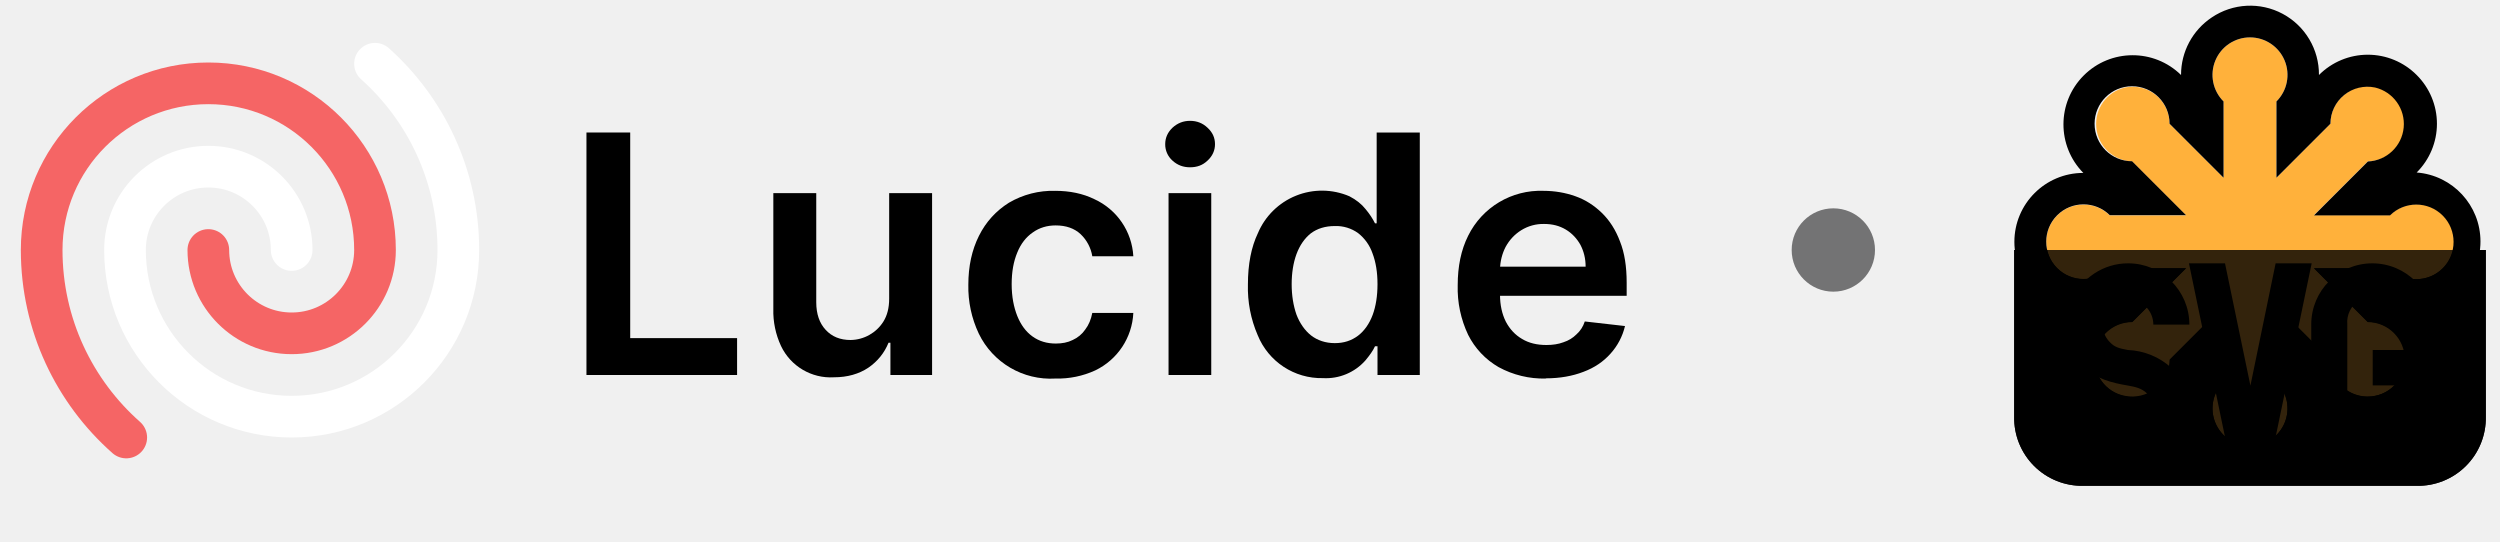
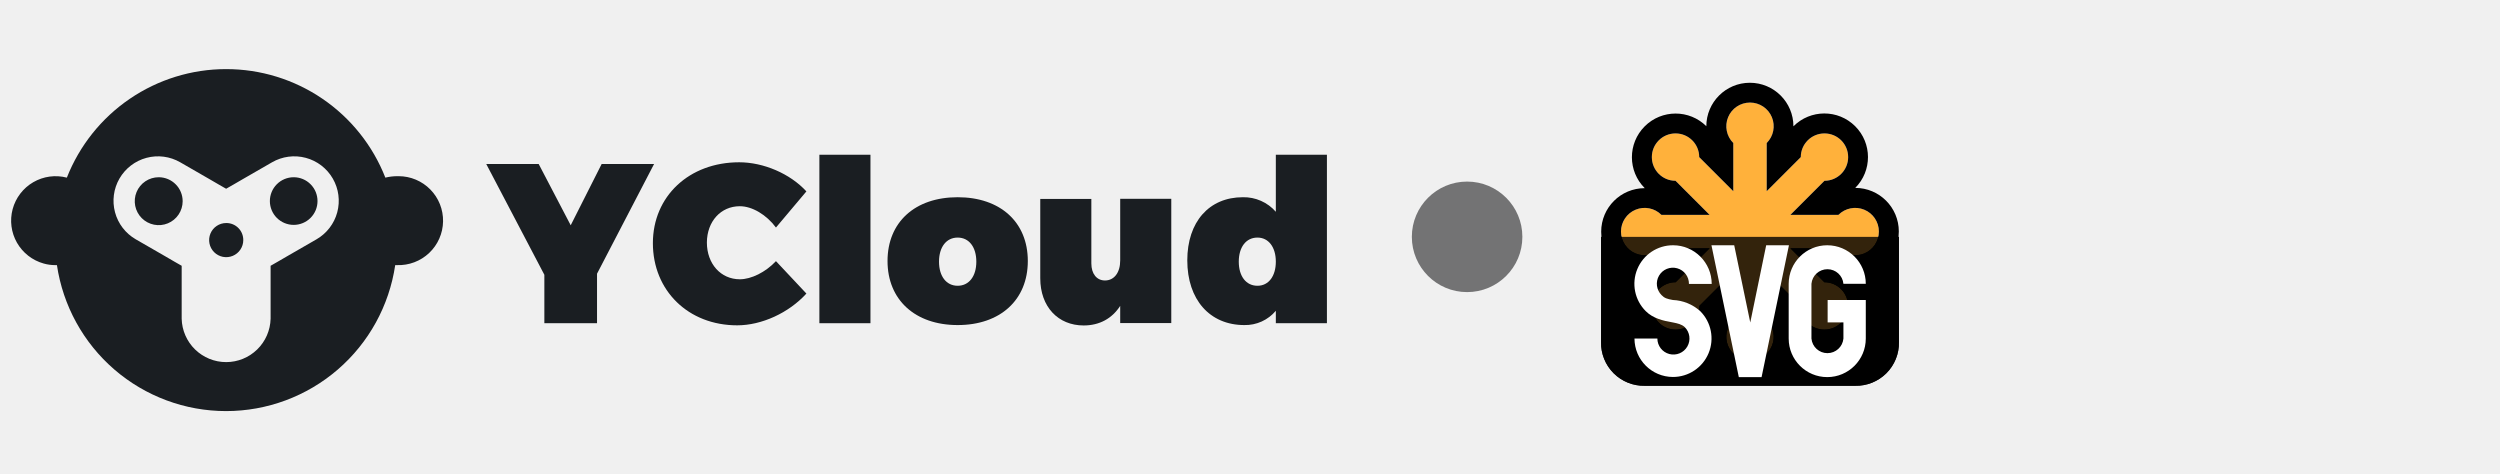
- <svg xmlns="http://www.w3.org/2000/svg" fill="none" viewBox="0 0 120 26" class="package-ycloud-logo">
-   <path fill="currentColor" d="M74.2 18.17a4.5 4.5 0 0 1-2.27-.55 3.7 3.7 0 0 1-1.46-1.55 5.21 5.21 0 0 1-.5-2.38c0-.9.16-1.69.5-2.37a3.87 3.87 0 0 1 3.62-2.16c.54 0 1.05.09 1.53.26s.9.44 1.27.8c.37.36.66.81.87 1.37.22.55.32 1.21.32 1.98v.63h-7.15V12.8h5.18c0-.4-.09-.74-.25-1.05-.17-.3-.4-.55-.7-.73-.3-.18-.64-.27-1.04-.27a2 2 0 0 0-1.1.3c-.32.2-.57.47-.75.8-.17.33-.26.69-.27 1.08v1.2c0 .52.1.95.28 1.31.19.36.45.64.78.83.33.2.72.29 1.17.29.3 0 .57-.04.81-.13.25-.08.46-.21.63-.38.18-.16.32-.37.4-.62l1.93.22a3 3 0 0 1-.7 1.33c-.33.37-.76.67-1.3.87-.52.2-1.12.31-1.8.31Z" />
-   <path fill="currentColor" d="M63.5 18.15a3.3 3.3 0 0 1-3.13-2.06 5.73 5.73 0 0 1-.47-2.44c0-.97.16-1.79.48-2.46a3.34 3.34 0 0 1 4.39-1.77c.33.17.59.38.78.62.2.24.34.46.45.68h.08V6.36h2.07V18h-2.03v-1.38H66c-.1.22-.26.44-.46.68a2.53 2.53 0 0 1-2.04.85Zm.57-1.68c.44 0 .8-.12 1.12-.36.3-.23.54-.57.7-1 .15-.41.23-.9.23-1.47s-.08-1.06-.24-1.48a2.1 2.1 0 0 0-.69-.97 1.8 1.8 0 0 0-1.12-.34c-.46 0-.84.12-1.15.35-.3.24-.53.57-.69 1-.15.41-.23.9-.23 1.44 0 .54.08 1.03.23 1.46.16.42.4.76.7 1 .31.24.7.37 1.14.37Z" />
-   <path fill="currentColor" d="M56.09 18V9.27h2.05V18H56.1Zm1.03-9.97c-.32 0-.6-.1-.84-.32a1.04 1.04 0 0 1-.35-.79c0-.31.12-.57.35-.79.24-.22.52-.33.84-.33.33 0 .61.11.84.33.24.22.36.48.36.79 0 .3-.12.57-.36.79-.23.22-.5.32-.84.32Z" />
-   <path fill="currentColor" d="M50.66 18.17a3.83 3.83 0 0 1-3.68-2.16 5.24 5.24 0 0 1-.5-2.34c0-.89.17-1.67.51-2.35.34-.68.82-1.2 1.44-1.59a4.16 4.16 0 0 1 2.22-.57c.7 0 1.33.13 1.88.4a3.21 3.21 0 0 1 1.87 2.74h-1.97a1.88 1.88 0 0 0-.56-1.06c-.3-.28-.7-.42-1.2-.42-.41 0-.78.11-1.1.34-.32.22-.57.54-.74.96-.18.43-.27.93-.27 1.52 0 .6.1 1.1.27 1.53.17.42.41.75.73.98.32.23.69.34 1.12.34.3 0 .57-.05.81-.17.24-.11.45-.28.6-.5.17-.22.28-.49.34-.8h1.97a3.23 3.23 0 0 1-1.83 2.76 4.3 4.3 0 0 1-1.9.39Z" />
-   <path fill="currentColor" d="M42.68 14.33V9.27h2.06V18h-2v-1.55h-.09c-.2.49-.52.89-.97 1.2-.45.3-1 .46-1.65.46a2.64 2.64 0 0 1-2.54-1.5 3.95 3.95 0 0 1-.37-1.78V9.27h2.06v5.24c0 .55.15 1 .45 1.32.3.33.7.49 1.2.49a1.89 1.89 0 0 0 1.57-.88c.19-.3.28-.67.28-1.11Z" />
-   <path fill="currentColor" d="M28.15 18V6.36h2.1v9.87h5.13V18h-7.23Z" />
-   <path stroke="#fff" stroke-linecap="round" stroke-linejoin="round" stroke-width="2" d="M14 12a4 4 0 0 0-8 0 8 8 0 0 0 16 0c0-3.55-1.55-6.75-4-8.94" />
-   <path stroke="#F56565" stroke-linecap="round" stroke-linejoin="round" stroke-width="2" d="M10 12a4 4 0 0 0 8 0 8 8 0 1 0-16 0c0 3.58 1.57 6.8 4.06 9" />
-   <circle cx="88" cy="12" r="2" fill="#737374" />
-   <path fill="#000" d="M96.68 12h22.64v8a3.26 3.26 0 0 1-3.32 3.32h-16A3.26 3.26 0 0 1 96.68 20v-8Z" />
-   <path fill="#FFB13B" d="M109.27 4.87a1.8 1.8 0 1 0-2.54 0v3.66l-2.59-2.59A1.78 1.78 0 0 0 102 4.2a1.8 1.8 0 0 0 .34 3.55l2.59 2.59h-3.66a1.79 1.79 0 1 0 0 2.54h3.66l-2.58 2.58a1.8 1.8 0 1 0 1.8 1.8l2.58-2.58v3.65a1.8 1.8 0 1 0 2.54 0v-3.65l2.58 2.58A1.8 1.8 0 0 0 114 19a1.79 1.79 0 0 0-.35-3.55l-2.58-2.58h3.65a1.8 1.8 0 1 0 0-2.54h-3.65l2.59-2.59a1.8 1.8 0 1 0-1.8-1.8l-2.59 2.59V4.87Z" />
-   <path fill="#000" fill-rule="evenodd" d="M106.73 4.87a1.8 1.8 0 1 1 2.54 0v3.66l2.59-2.59A1.78 1.78 0 0 1 114 4.2a1.8 1.8 0 0 1-.34 3.55l-2.59 2.59h3.65a1.79 1.79 0 1 1 0 2.54h-3.65l2.58 2.58a1.79 1.79 0 1 1-1.8 1.8l-2.58-2.58v3.65a1.8 1.8 0 1 1-2.54 0v-3.65l-2.58 2.58A1.8 1.8 0 0 1 102 19a1.79 1.79 0 0 1 .35-3.55l2.58-2.58h-3.66a1.79 1.79 0 1 1 0-2.54h3.66l-2.59-2.59a1.8 1.8 0 1 1 1.8-1.8l2.59 2.59V4.87Zm-2.04-1.27A3.32 3.32 0 0 0 100 8.3a3.31 3.31 0 0 0 0 6.62 3.31 3.31 0 0 0 4.69 4.69 3.3 3.3 0 0 0 3.31 3.3 3.31 3.31 0 0 0 3.31-3.3A3.31 3.31 0 0 0 116 14.9a3.32 3.32 0 0 0 0-6.62 3.3 3.3 0 0 0 0-4.68 3.31 3.31 0 0 0-4.69 0 3.3 3.3 0 0 0-5.15-2.76 3.31 3.31 0 0 0-1.47 2.75Z" clip-rule="evenodd" />
-   <path fill="#000" d="M96.68 12h22.64v8a3.26 3.26 0 0 1-3.32 3.32h-16A3.26 3.26 0 0 1 96.68 20v-8Z" opacity=".8" />
-   <path fill="currentColor" d="M100.08 17.65a2.93 2.93 0 0 1 2.08-5.01c1.6 0 2.93 1.31 2.93 2.94h-1.73a1.22 1.22 0 0 0-1.09-1.21 1.21 1.21 0 0 0-.99 2.06c.22.23.42.29.86.37a3.3 3.3 0 0 1 2.08.85 2.93 2.93 0 1 1-5 2.08h1.74a1.21 1.21 0 0 0 1.68 1.11 1.22 1.22 0 0 0 .7-1.47c-.06-.19-.16-.36-.3-.5-.24-.23-.54-.3-.88-.36-.78-.13-1.54-.32-2.08-.86Zm10.88-5.01-2.08 10.02h-1.73l-2.08-10.02h1.73l1.22 5.87 1.21-5.87h1.73Zm2.93 4.16h2.91v2.93a2.93 2.93 0 0 1-5.86 0v-4.16a2.92 2.92 0 1 1 5.86 0h-1.7a1.22 1.22 0 1 0-2.43 0v4.16a1.22 1.22 0 1 0 2.43 0V18.5h-1.21V16.8Z" />
+ <svg xmlns="http://www.w3.org/2000/svg" fill="none" viewBox="0 0 190 36" class="package-ycloud-logo">
+   <g transform="translate(0.5 4.5) scale(1)">
+     <path d="M29.677 8.89C29.377 8.891 29.078 8.929 28.786 9C27.833 6.567 26.167 4.478 24.008 3.007C21.848 1.535 19.295 0.75 16.681 0.752C14.069 0.753 11.518 1.541 9.36 3.012C7.202 4.483 5.537 6.57 4.581 9C3.718 8.775 2.801 8.899 2.029 9.347C1.258 9.795 0.695 10.53 0.462 11.391C0.23 12.252 0.348 13.17 0.789 13.945C1.231 14.72 1.962 15.289 2.821 15.528C3.102 15.608 3.393 15.649 3.686 15.649H3.827C4.284 18.732 5.833 21.548 8.192 23.585C10.552 25.621 13.565 26.742 16.681 26.743C19.798 26.742 22.811 25.622 25.171 23.585C27.53 21.549 29.079 18.732 29.536 15.649H29.677C30.125 15.664 30.572 15.59 30.991 15.431C31.411 15.272 31.795 15.031 32.12 14.722C32.446 14.413 32.706 14.043 32.887 13.632C33.068 13.222 33.165 12.779 33.173 12.331C33.181 11.882 33.1 11.436 32.934 11.019C32.768 10.602 32.52 10.223 32.206 9.903C31.892 9.582 31.517 9.328 31.104 9.154C30.69 8.98 30.246 8.89 29.797 8.89H29.677ZM23.556 13.687L21.303 14.985L20.629 15.377L20.066 15.699V19.722C20.044 20.604 19.679 21.443 19.047 22.059C18.416 22.675 17.569 23.02 16.686 23.02C15.804 23.02 14.957 22.675 14.325 22.059C13.694 21.443 13.328 20.604 13.307 19.722V15.699L12.743 15.377L12.07 14.985L9.817 13.687C9.04 13.239 8.474 12.501 8.242 11.635C8.01 10.769 8.131 9.847 8.579 9.071C9.028 8.294 9.766 7.728 10.632 7.496C11.497 7.264 12.42 7.385 13.196 7.833L15.449 9.131L16.123 9.523L16.686 9.845L17.25 9.523L17.924 9.131L20.177 7.833C20.953 7.385 21.875 7.264 22.741 7.496C23.607 7.728 24.345 8.294 24.793 9.071C25.241 9.847 25.363 10.769 25.131 11.635C24.899 12.501 24.332 13.239 23.556 13.687Z" fill="#1A1E22" />
+     <path d="M11.561 8.97C11.201 8.97 10.849 9.077 10.55 9.277C10.251 9.477 10.017 9.761 9.879 10.094C9.742 10.427 9.706 10.793 9.776 11.146C9.846 11.499 10.02 11.823 10.274 12.078C10.529 12.333 10.853 12.506 11.206 12.576C11.559 12.647 11.925 12.611 12.258 12.473C12.591 12.335 12.875 12.102 13.075 11.802C13.275 11.503 13.382 11.151 13.382 10.791C13.382 10.312 13.193 9.853 12.857 9.513C12.521 9.172 12.065 8.977 11.586 8.97H11.561Z" fill="#1A1E22" />
+     <path d="M16.692 12.45C16.435 12.45 16.184 12.526 15.971 12.669C15.757 12.811 15.591 13.014 15.493 13.251C15.395 13.488 15.369 13.749 15.419 14.001C15.469 14.252 15.593 14.483 15.774 14.665C15.956 14.846 16.187 14.97 16.438 15.02C16.69 15.07 16.951 15.044 17.188 14.946C17.425 14.848 17.628 14.682 17.77 14.468C17.913 14.255 17.989 14.004 17.989 13.748C17.991 13.579 17.959 13.411 17.896 13.255C17.834 13.098 17.74 12.955 17.622 12.835C17.504 12.714 17.363 12.618 17.208 12.552C17.052 12.486 16.886 12.451 16.717 12.45H16.692Z" fill="#1A1E22" />
+     <path d="M21.811 8.97C21.331 8.973 20.873 9.165 20.535 9.506C20.198 9.846 20.009 10.306 20.01 10.786C20.012 11.265 20.203 11.724 20.542 12.063C20.882 12.401 21.341 12.591 21.821 12.591C22.3 12.591 22.76 12.401 23.099 12.063C23.439 11.724 23.63 11.265 23.631 10.786C23.633 10.306 23.444 9.846 23.106 9.506C22.769 9.165 22.31 8.973 21.831 8.97H21.811Z" fill="#1A1E22" />
+     <path d="M45.226 7.964L42.874 12.621L40.44 7.964H36.455L40.871 16.383V20.064H44.874V16.302L49.21 7.964H45.226Z" fill="#1A1E22" />
+     <path d="M55.727 11.173C56.663 11.173 57.749 11.817 58.473 12.792L60.786 10.046C59.549 8.698 57.528 7.833 55.677 7.833C51.875 7.833 49.119 10.418 49.119 13.979C49.119 17.59 51.815 20.225 55.526 20.225C57.387 20.225 59.449 19.28 60.786 17.811L58.473 15.347C57.678 16.192 56.592 16.725 55.727 16.725C54.279 16.725 53.223 15.548 53.223 13.929C53.233 12.329 54.279 11.173 55.727 11.173Z" fill="#1A1E22" />
+     <path d="M65.655 7.26H61.773V20.064H65.655V7.26Z" fill="#1A1E22" />
+     <path d="M72.283 10.489C69.034 10.489 66.952 12.39 66.952 15.337C66.952 18.284 69.044 20.205 72.283 20.205C75.522 20.205 77.614 18.294 77.614 15.337C77.614 12.38 75.522 10.489 72.283 10.489ZM72.283 17.218C71.418 17.218 70.865 16.494 70.865 15.387C70.865 14.281 71.418 13.556 72.283 13.556C73.148 13.556 73.701 14.281 73.701 15.387C73.701 16.494 73.148 17.218 72.283 17.218Z" fill="#1A1E22" />
+     <path d="M84.635 15.297C84.635 16.212 84.182 16.816 83.478 16.816C82.854 16.816 82.442 16.313 82.442 15.518V10.62H78.56V16.645C78.56 18.817 79.917 20.235 81.859 20.235C83.066 20.235 84.021 19.702 84.635 18.747V20.054H88.517V10.61H84.635V15.297Z" fill="#1A1E22" />
+     <path d="M96.463 7.26V11.595C96.152 11.239 95.766 10.955 95.334 10.764C94.901 10.573 94.432 10.479 93.959 10.489C91.384 10.489 89.734 12.37 89.734 15.287C89.734 18.274 91.444 20.205 94.069 20.205C94.524 20.215 94.975 20.122 95.39 19.934C95.804 19.746 96.171 19.467 96.463 19.119V20.064H100.346V7.26H96.463ZM95.065 17.218C94.2 17.218 93.647 16.494 93.647 15.387C93.647 14.281 94.2 13.556 95.065 13.556C95.91 13.556 96.463 14.281 96.463 15.387C96.463 16.494 95.91 17.218 95.07 17.218H95.065Z" fill="#1A1E22" />
+   </g>
+   <circle cx="111.5" cy="18" r="4.2" fill="#737374" />
+   <g transform="translate(121 6)">
+     <path d="M.68 12h22.64v8A3.26 3.26 0 0 1 20 23.32H4A3.26 3.26 0 0 1 .68 20v-8Z" fill="#000" />
+     <path d="M13.27 4.87a1.8 1.8 0 1 0-2.54 0v3.66L8.14 5.94a1.8 1.8 0 1 0-1.8 1.8l2.59 2.59H5.27a1.8 1.8 0 1 0 0 2.54h3.66l-2.58 2.58a1.8 1.8 0 1 0 1.8 1.8l2.58-2.58v3.65a1.8 1.8 0 1 0 2.54 0v-3.65l2.58 2.58a1.8 1.8 0 1 0 1.8-1.8l-2.58-2.58h3.65a1.8 1.8 0 1 0 0-2.54h-3.65l2.59-2.59a1.8 1.8 0 1 0-1.8-1.8l-2.59 2.59V4.87Z" fill="#FFB13B" />
+     <path fill-rule="evenodd" clip-rule="evenodd" d="M10.73 4.87a1.8 1.8 0 1 1 2.54 0v3.66l2.59-2.59a1.8 1.8 0 1 1 1.8 1.8l-2.59 2.59h3.65a1.8 1.8 0 1 1 0 2.54h-3.65l2.58 2.58a1.8 1.8 0 1 1-1.8 1.8l-2.58-2.58v3.65a1.8 1.8 0 1 1-2.54 0v-3.65l-2.58 2.58a1.8 1.8 0 1 1-1.8-1.8l2.58-2.58H5.27a1.8 1.8 0 1 1 0-2.54h3.66L6.34 7.74a1.8 1.8 0 1 1 1.8-1.8l2.59 2.59V4.87ZM8.69 3.6A3.31 3.31 0 0 0 4 8.3a3.31 3.31 0 0 0 0 6.62A3.31 3.31 0 0 0 8.7 19.6a3.31 3.31 0 0 0 6.62 0A3.31 3.31 0 0 0 20 14.9a3.31 3.31 0 0 0 0-6.62A3.31 3.31 0 0 0 15.3 3.6a3.31 3.31 0 0 0-6.62 0Z" fill="#000" />
+     <path opacity=".8" d="M.68 12h22.64v8A3.26 3.26 0 0 1 20 23.32H4A3.26 3.26 0 0 1 .68 20v-8Z" fill="#000" />
+     <path d="M4.08 17.65a2.93 2.93 0 0 1 2.08-5.01c1.6 0 2.93 1.31 2.93 2.94H7.36a1.22 1.22 0 1 0-2.08.85c.22.23.42.29.86.37a3.3 3.3 0 0 1 2.08.85 2.93 2.93 0 0 1-2.08 5 2.93 2.93 0 0 1-2.92-2.92h1.74a1.22 1.22 0 1 0 2.08-.87c-.24-.22-.54-.28-.88-.35-.78-.13-1.54-.32-2.08-.86Zm10.88-5.01-2.08 10.02h-1.73L9.07 12.64h1.73l1.22 5.87 1.21-5.87h1.73Zm2.93 4.16h2.91v2.93a2.93 2.93 0 1 1-5.86 0v-4.16a2.93 2.93 0 1 1 5.86 0h-1.7a1.22 1.22 0 0 0-2.43 0v4.16a1.22 1.22 0 0 0 2.43 0V18.5H17.9V16.8Z" fill="#fff" />
+   </g>
</svg>
